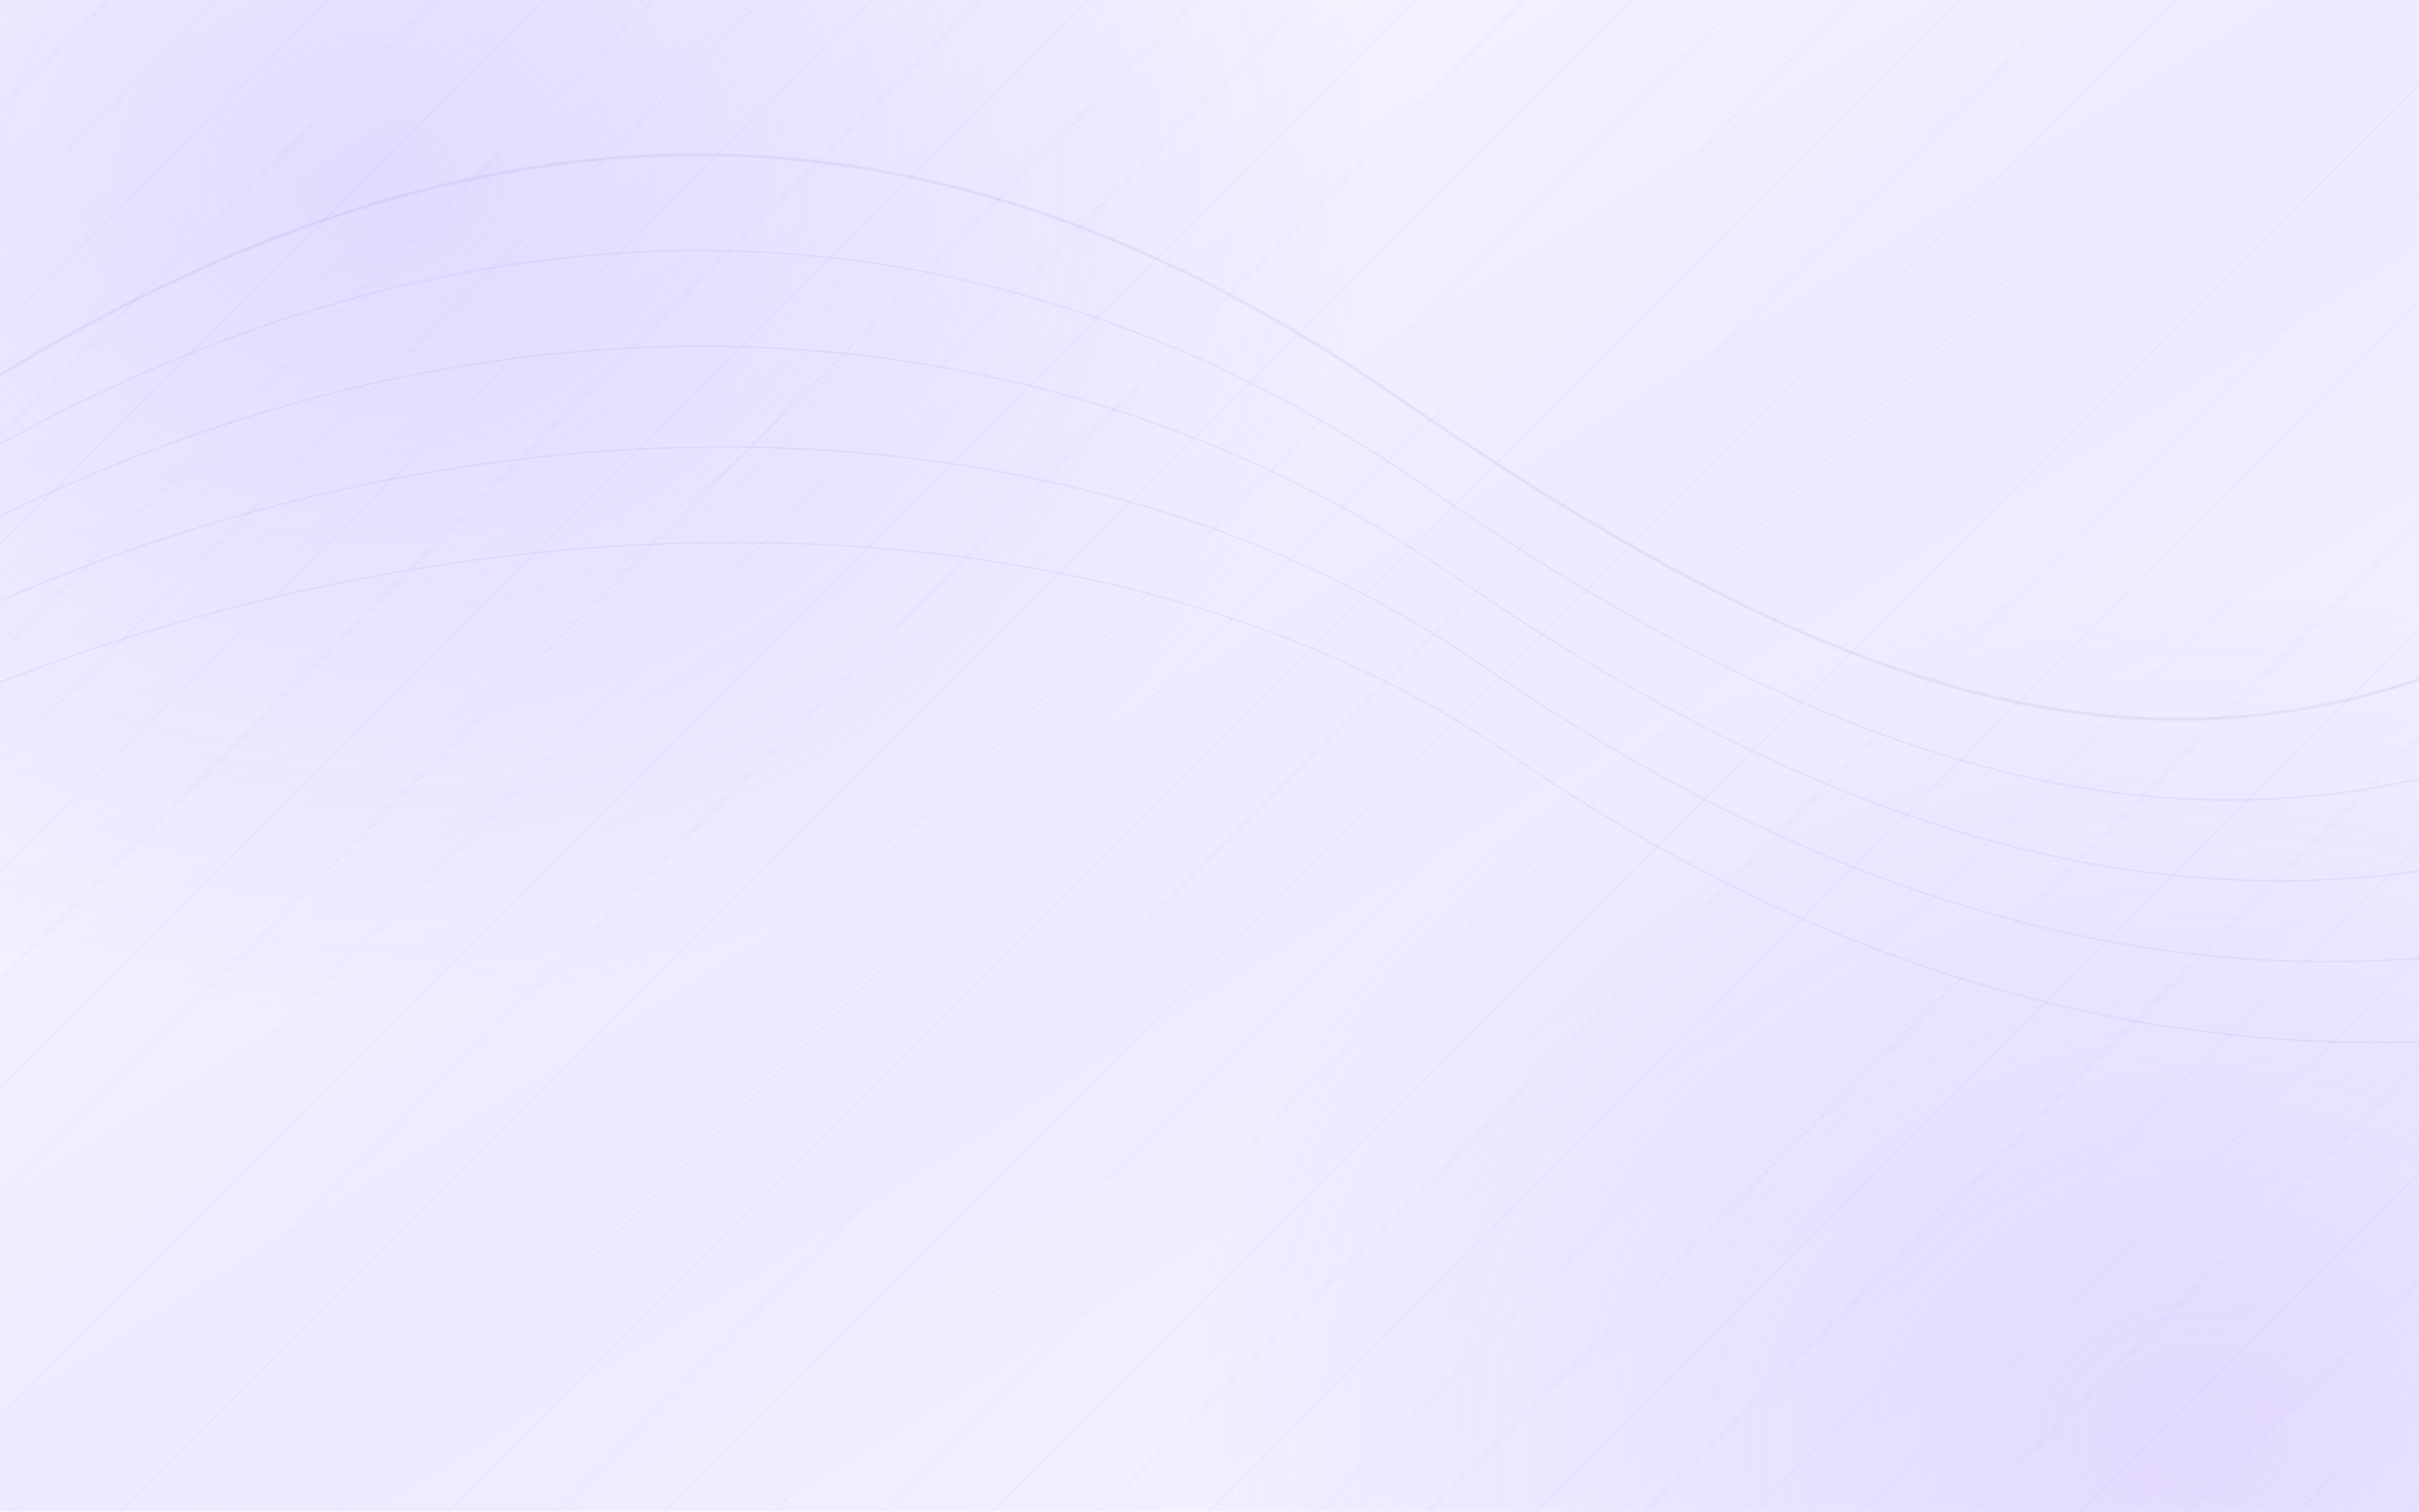
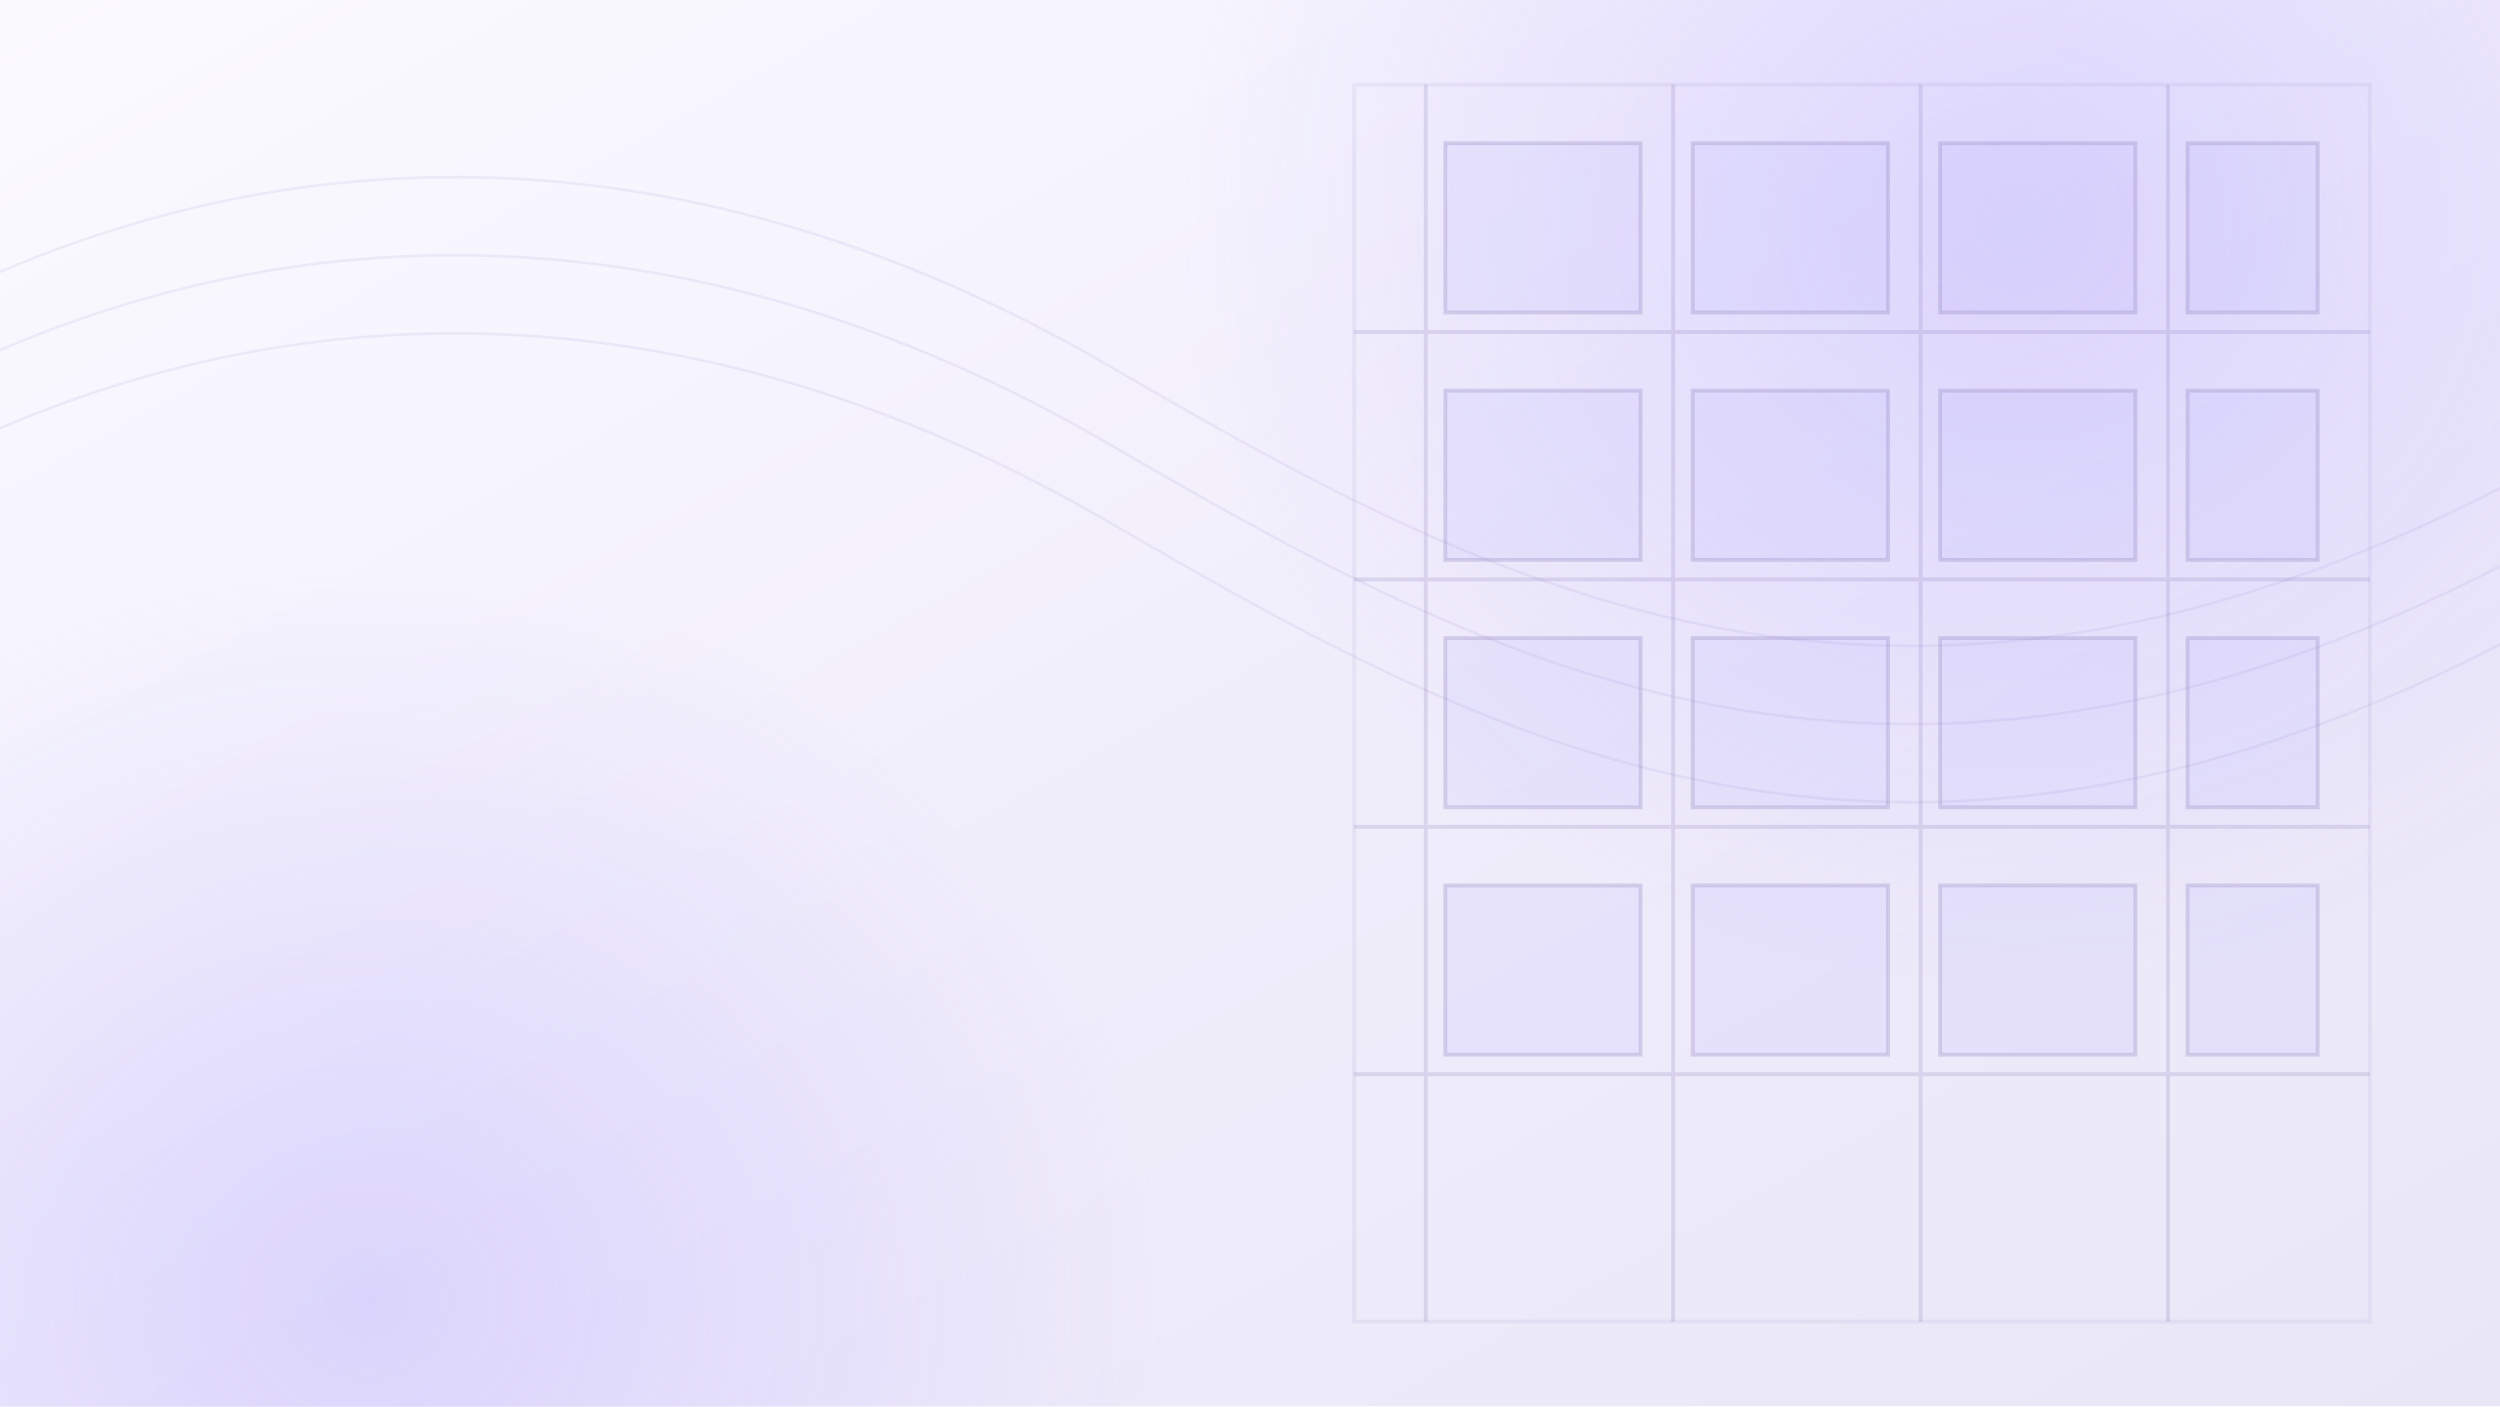
- <svg xmlns="http://www.w3.org/2000/svg" viewBox="0 0 1600 1000">
+ <svg xmlns="http://www.w3.org/2000/svg" viewBox="0 0 1920 1080">
  <defs>
    <linearGradient id="b" x2="1" y2="1">
-       <stop stop-color="#faf9ff" />
-       <stop offset=".52" stop-color="#eeeaff" />
-       <stop offset="1" stop-color="#f8f6ff" />
+       <stop stop-color="#fbfaff" />
+       <stop offset=".55" stop-color="#f0edfb" />
+       <stop offset="1" stop-color="#e9e6f7" />
    </linearGradient>
-     <radialGradient id="g">
-       <stop stop-color="#b9a8ff" stop-opacity=".34" />
-       <stop offset="1" stop-color="#aa98ff" stop-opacity="0" />
+     <radialGradient id="r">
+       <stop stop-color="#a99aff" stop-opacity=".3" />
+       <stop offset="1" stop-color="#a99aff" stop-opacity="0" />
    </radialGradient>
-     <pattern id="p" width="72" height="72" patternUnits="userSpaceOnUse">
-       <path d="M0 72 72 0M-18 18 18-18M54 90 90 54" stroke="#8e7bc9" stroke-opacity=".055" stroke-width="1" />
-     </pattern>
  </defs>
-   <rect width="1600" height="1000" fill="url(#b)" />
-   <ellipse cx="250" cy="120" rx="650" ry="550" fill="url(#g)" />
-   <ellipse cx="1460" cy="950" rx="680" ry="560" fill="url(#g)" />
-   <g fill="none" stroke="#8e7bc9" stroke-opacity=".11">
-     <path d="M-160 360C260 30 600 40 920 260s600 340 950 20" stroke-width="2" />
-     <path d="M-190 420C220 100 620 100 940 320s620 320 980 30" />
-     <path d="M-220 480C180 170 640 160 960 380s640 300 1010 40" />
-     <path d="M-250 540C150 250 660 220 980 440s660 280 1040 50" />
-     <path d="M-280 600C120 320 680 280 1000 500s680 260 1070 60" />
+   <rect width="1920" height="1080" fill="url(#b)" />
+   <ellipse cx="1550" cy="170" rx="640" ry="600" fill="url(#r)" />
+   <ellipse cx="280" cy="1000" rx="620" ry="560" fill="url(#r)" />
+   <g transform="translate(1040 65)" fill="#a99aff" fill-opacity=".11" stroke="#8374b7" stroke-opacity=".2" stroke-width="3">
+     <rect width="780" height="950" fill="none" stroke-opacity=".09" />
+     <path d="M55 0V950M245 0V950M435 0V950M625 0V950M0 190H780M0 380H780M0 570H780M0 760H780" />
+     <g stroke-opacity=".25">
+       <rect x="70" y="45" width="150" height="130" />
+       <rect x="260" y="45" width="150" height="130" />
+       <rect x="450" y="45" width="150" height="130" />
+       <rect x="640" y="45" width="100" height="130" />
+       <rect x="70" y="235" width="150" height="130" />
+       <rect x="260" y="235" width="150" height="130" />
+       <rect x="450" y="235" width="150" height="130" />
+       <rect x="640" y="235" width="100" height="130" />
+       <rect x="70" y="425" width="150" height="130" />
+       <rect x="260" y="425" width="150" height="130" />
+       <rect x="450" y="425" width="150" height="130" />
+       <rect x="640" y="425" width="100" height="130" />
+       <rect x="70" y="615" width="150" height="130" />
+       <rect x="260" y="615" width="150" height="130" />
+       <rect x="450" y="615" width="150" height="130" />
+       <rect x="640" y="615" width="100" height="130" />
+     </g>
  </g>
-   <rect width="1600" height="1000" fill="url(#p)" />
+   <g fill="none" stroke="#9181cc" stroke-opacity=".12" stroke-width="2">
+     <path d="M-120 270C200 80 540 100 850 280s650 370 1200 20" />
+     <path d="M-120 330C200 140 540 160 850 340s650 370 1200 20" />
+     <path d="M-120 390C200 200 540 220 850 400s650 370 1200 20" />
+   </g>
</svg>
